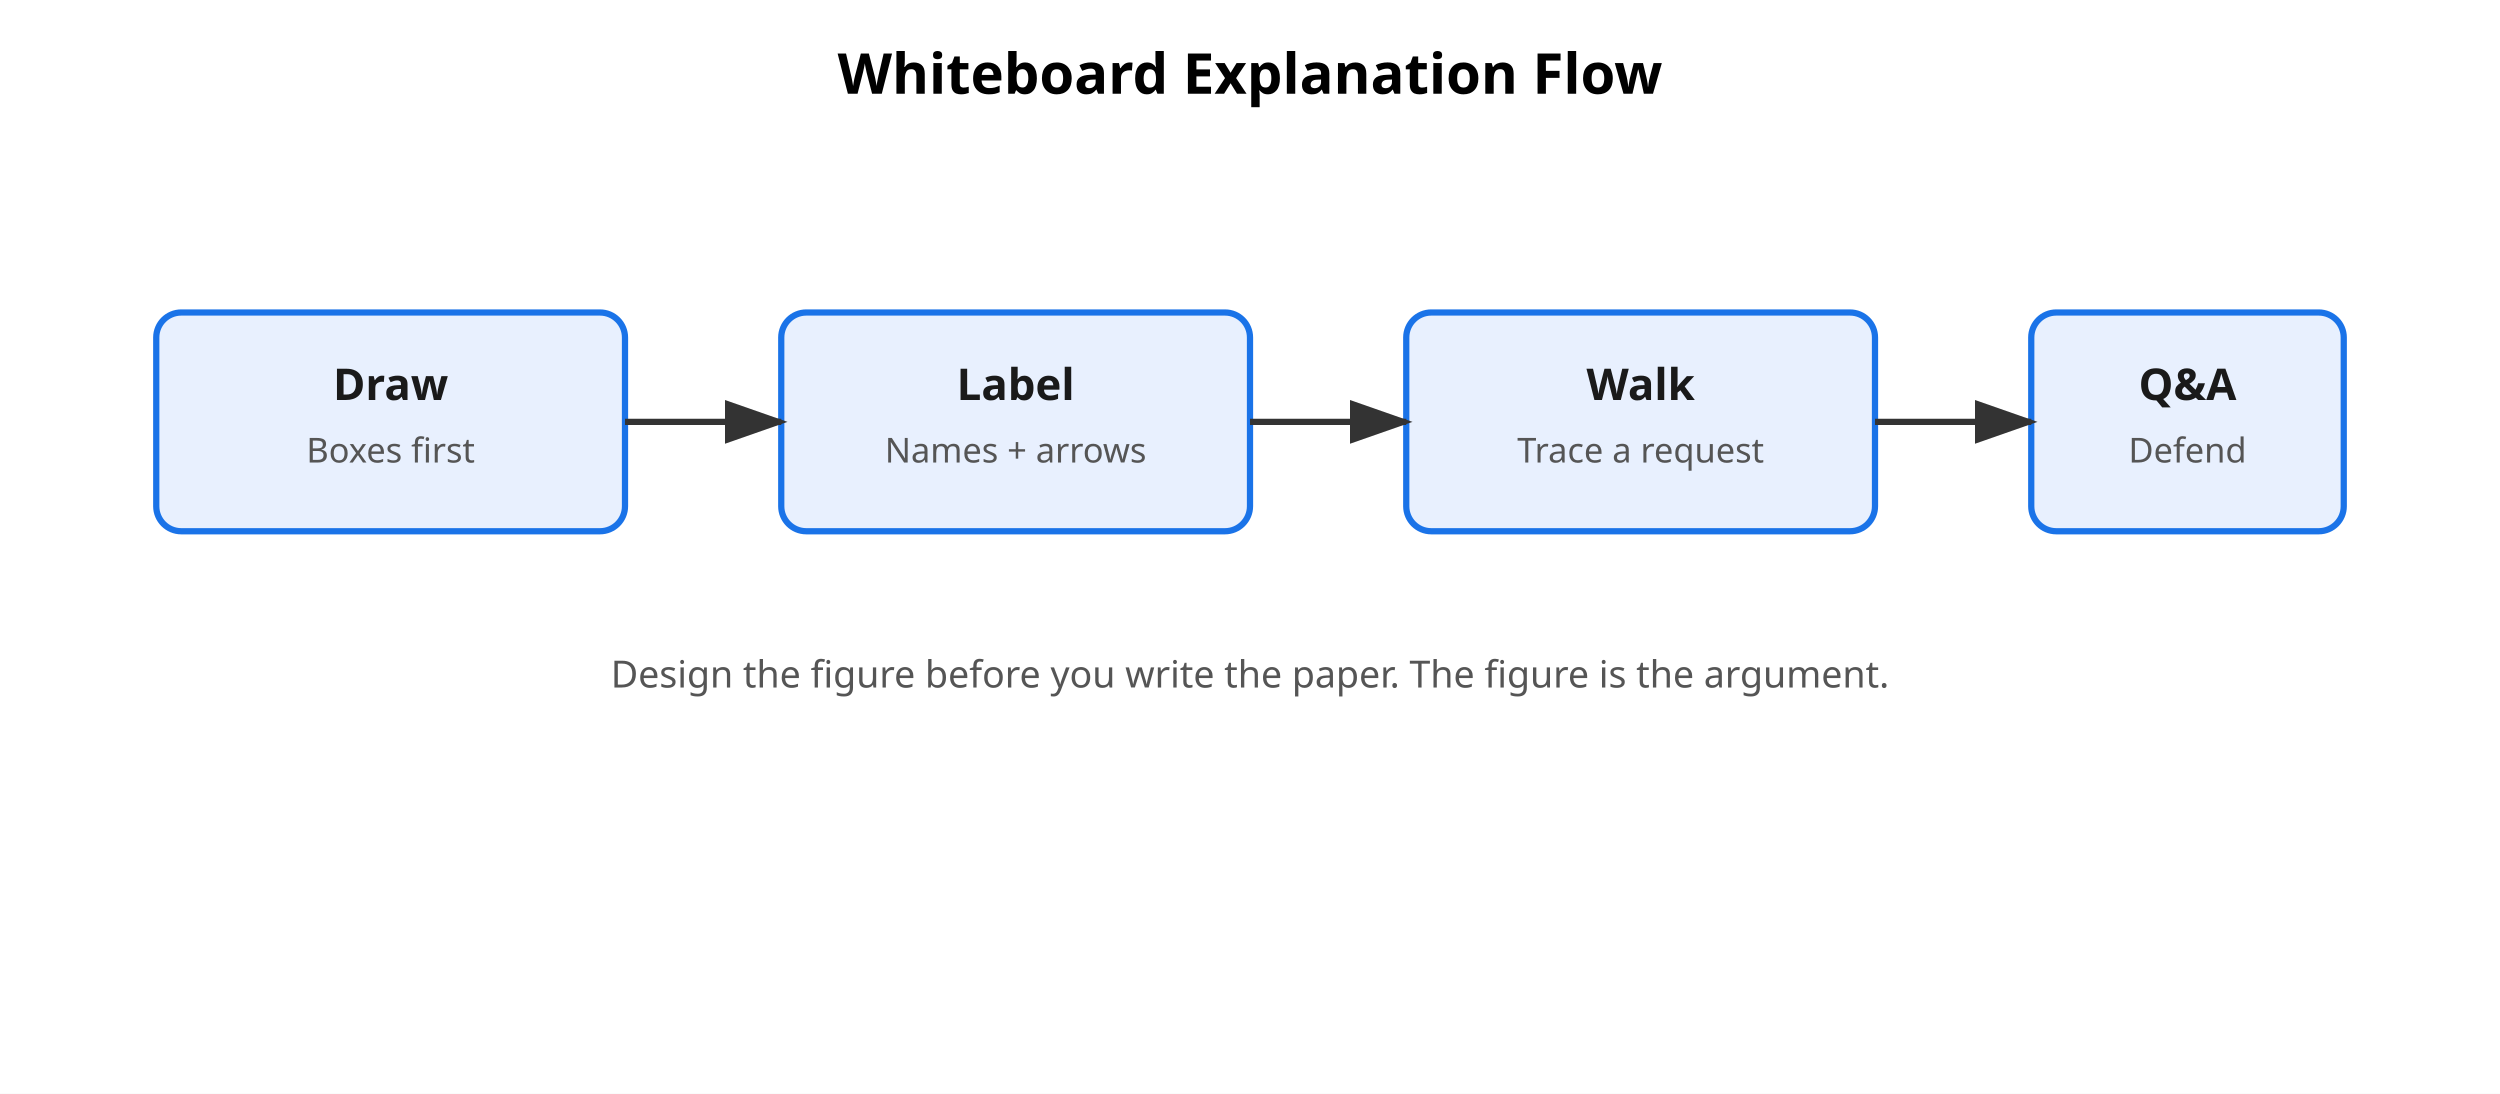
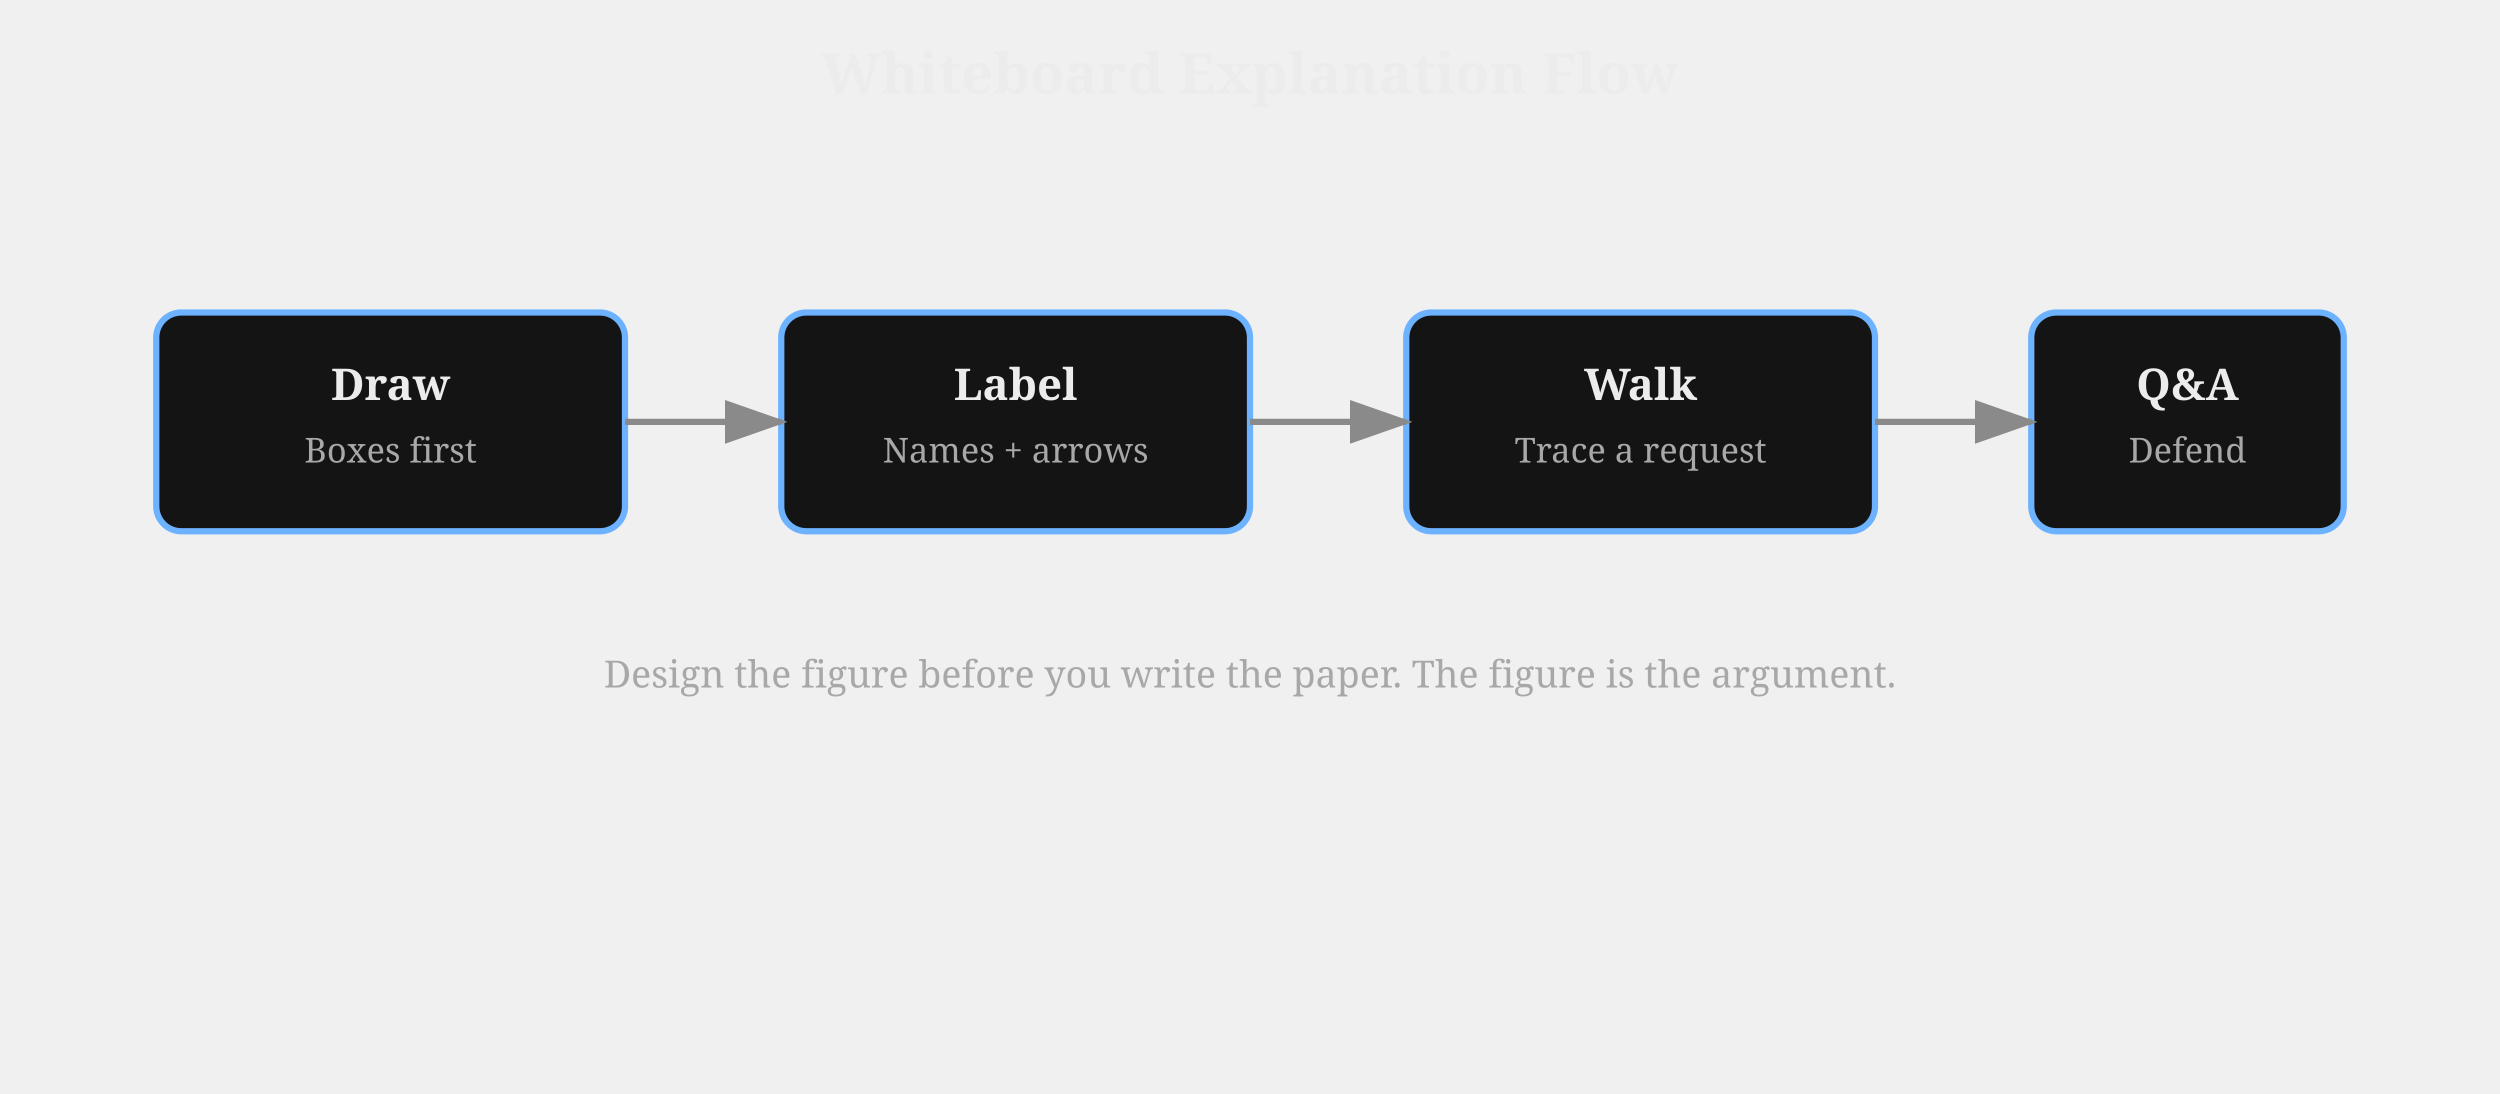
- <svg xmlns="http://www.w3.org/2000/svg" width="800" height="350" viewBox="0 0 800 350" font-family="sans-serif">
-   <rect width="800" height="350" fill="#ffffff" />
+ <svg xmlns="http://www.w3.org/2000/svg" width="800" height="350" viewBox="0 0 800 350" font-family="'Charis SIL',Georgia,serif">
  <defs>
    <marker id="arrowhead" markerWidth="10" markerHeight="7" refX="9" refY="3.5" orient="auto">
-       <polygon points="0 0, 10 3.5, 0 7" fill="#333" />
+       <polygon points="0 0, 10 3.5, 0 7" fill="#8a8a8a" />
    </marker>
  </defs>
-   <text x="400" y="30" text-anchor="middle" font-size="18" font-weight="bold">Whiteboard Explanation Flow</text>
-   <rect x="50" y="100" width="150" height="70" rx="8" fill="#e8f0fe" stroke="#1a73e8" stroke-width="2" />
-   <text x="125.0" y="128" text-anchor="middle" font-size="14" font-weight="bold" fill="#1a1a1a">Draw</text>
-   <text x="125.0" y="148" text-anchor="middle" font-size="11" fill="#555">Boxes first</text>
-   <rect x="250" y="100" width="150" height="70" rx="8" fill="#e8f0fe" stroke="#1a73e8" stroke-width="2" />
-   <text x="325.0" y="128" text-anchor="middle" font-size="14" font-weight="bold" fill="#1a1a1a">Label</text>
-   <text x="325.0" y="148" text-anchor="middle" font-size="11" fill="#555">Names + arrows</text>
-   <rect x="450" y="100" width="150" height="70" rx="8" fill="#e8f0fe" stroke="#1a73e8" stroke-width="2" />
-   <text x="525.0" y="128" text-anchor="middle" font-size="14" font-weight="bold" fill="#1a1a1a">Walk</text>
-   <text x="525.0" y="148" text-anchor="middle" font-size="11" fill="#555">Trace a request</text>
-   <rect x="650" y="100" width="100" height="70" rx="8" fill="#e8f0fe" stroke="#1a73e8" stroke-width="2" />
-   <text x="700.0" y="128" text-anchor="middle" font-size="14" font-weight="bold" fill="#1a1a1a">Q&amp;A</text>
-   <text x="700.0" y="148" text-anchor="middle" font-size="11" fill="#555">Defend</text>
-   <line x1="200" y1="135" x2="250" y2="135" stroke="#333" stroke-width="2" marker-end="url(#arrowhead)" />
-   <line x1="400" y1="135" x2="450" y2="135" stroke="#333" stroke-width="2" marker-end="url(#arrowhead)" />
-   <line x1="600" y1="135" x2="650" y2="135" stroke="#333" stroke-width="2" marker-end="url(#arrowhead)" />
-   <text x="400" y="220" text-anchor="middle" font-size="12" fill="#555">Design the figure before you write the paper. The figure is the argument.</text>
+   <text x="400" y="30" text-anchor="middle" font-size="18" font-weight="bold" style="fill:#ececec">Whiteboard Explanation Flow</text>
+   <rect x="50" y="100" width="150" height="70" rx="8" fill="#141414" stroke="#6cb2ff" stroke-width="2" />
+   <text x="125.0" y="128" text-anchor="middle" font-size="14" font-weight="bold" fill="#ececec">Draw</text>
+   <text x="125.0" y="148" text-anchor="middle" font-size="11" fill="#a8a8a8">Boxes first</text>
+   <rect x="250" y="100" width="150" height="70" rx="8" fill="#141414" stroke="#6cb2ff" stroke-width="2" />
+   <text x="325.0" y="128" text-anchor="middle" font-size="14" font-weight="bold" fill="#ececec">Label</text>
+   <text x="325.0" y="148" text-anchor="middle" font-size="11" fill="#a8a8a8">Names + arrows</text>
+   <rect x="450" y="100" width="150" height="70" rx="8" fill="#141414" stroke="#6cb2ff" stroke-width="2" />
+   <text x="525.0" y="128" text-anchor="middle" font-size="14" font-weight="bold" fill="#ececec">Walk</text>
+   <text x="525.0" y="148" text-anchor="middle" font-size="11" fill="#a8a8a8">Trace a request</text>
+   <rect x="650" y="100" width="100" height="70" rx="8" fill="#141414" stroke="#6cb2ff" stroke-width="2" />
+   <text x="700.0" y="128" text-anchor="middle" font-size="14" font-weight="bold" fill="#ececec">Q&amp;A</text>
+   <text x="700.0" y="148" text-anchor="middle" font-size="11" fill="#a8a8a8">Defend</text>
+   <line x1="200" y1="135" x2="250" y2="135" stroke="#8a8a8a" stroke-width="2" marker-end="url(#arrowhead)" />
+   <line x1="400" y1="135" x2="450" y2="135" stroke="#8a8a8a" stroke-width="2" marker-end="url(#arrowhead)" />
+   <line x1="600" y1="135" x2="650" y2="135" stroke="#8a8a8a" stroke-width="2" marker-end="url(#arrowhead)" />
+   <text x="400" y="220" text-anchor="middle" font-size="12" fill="#a8a8a8">Design the figure before you write the paper. The figure is the argument.</text>
</svg>
